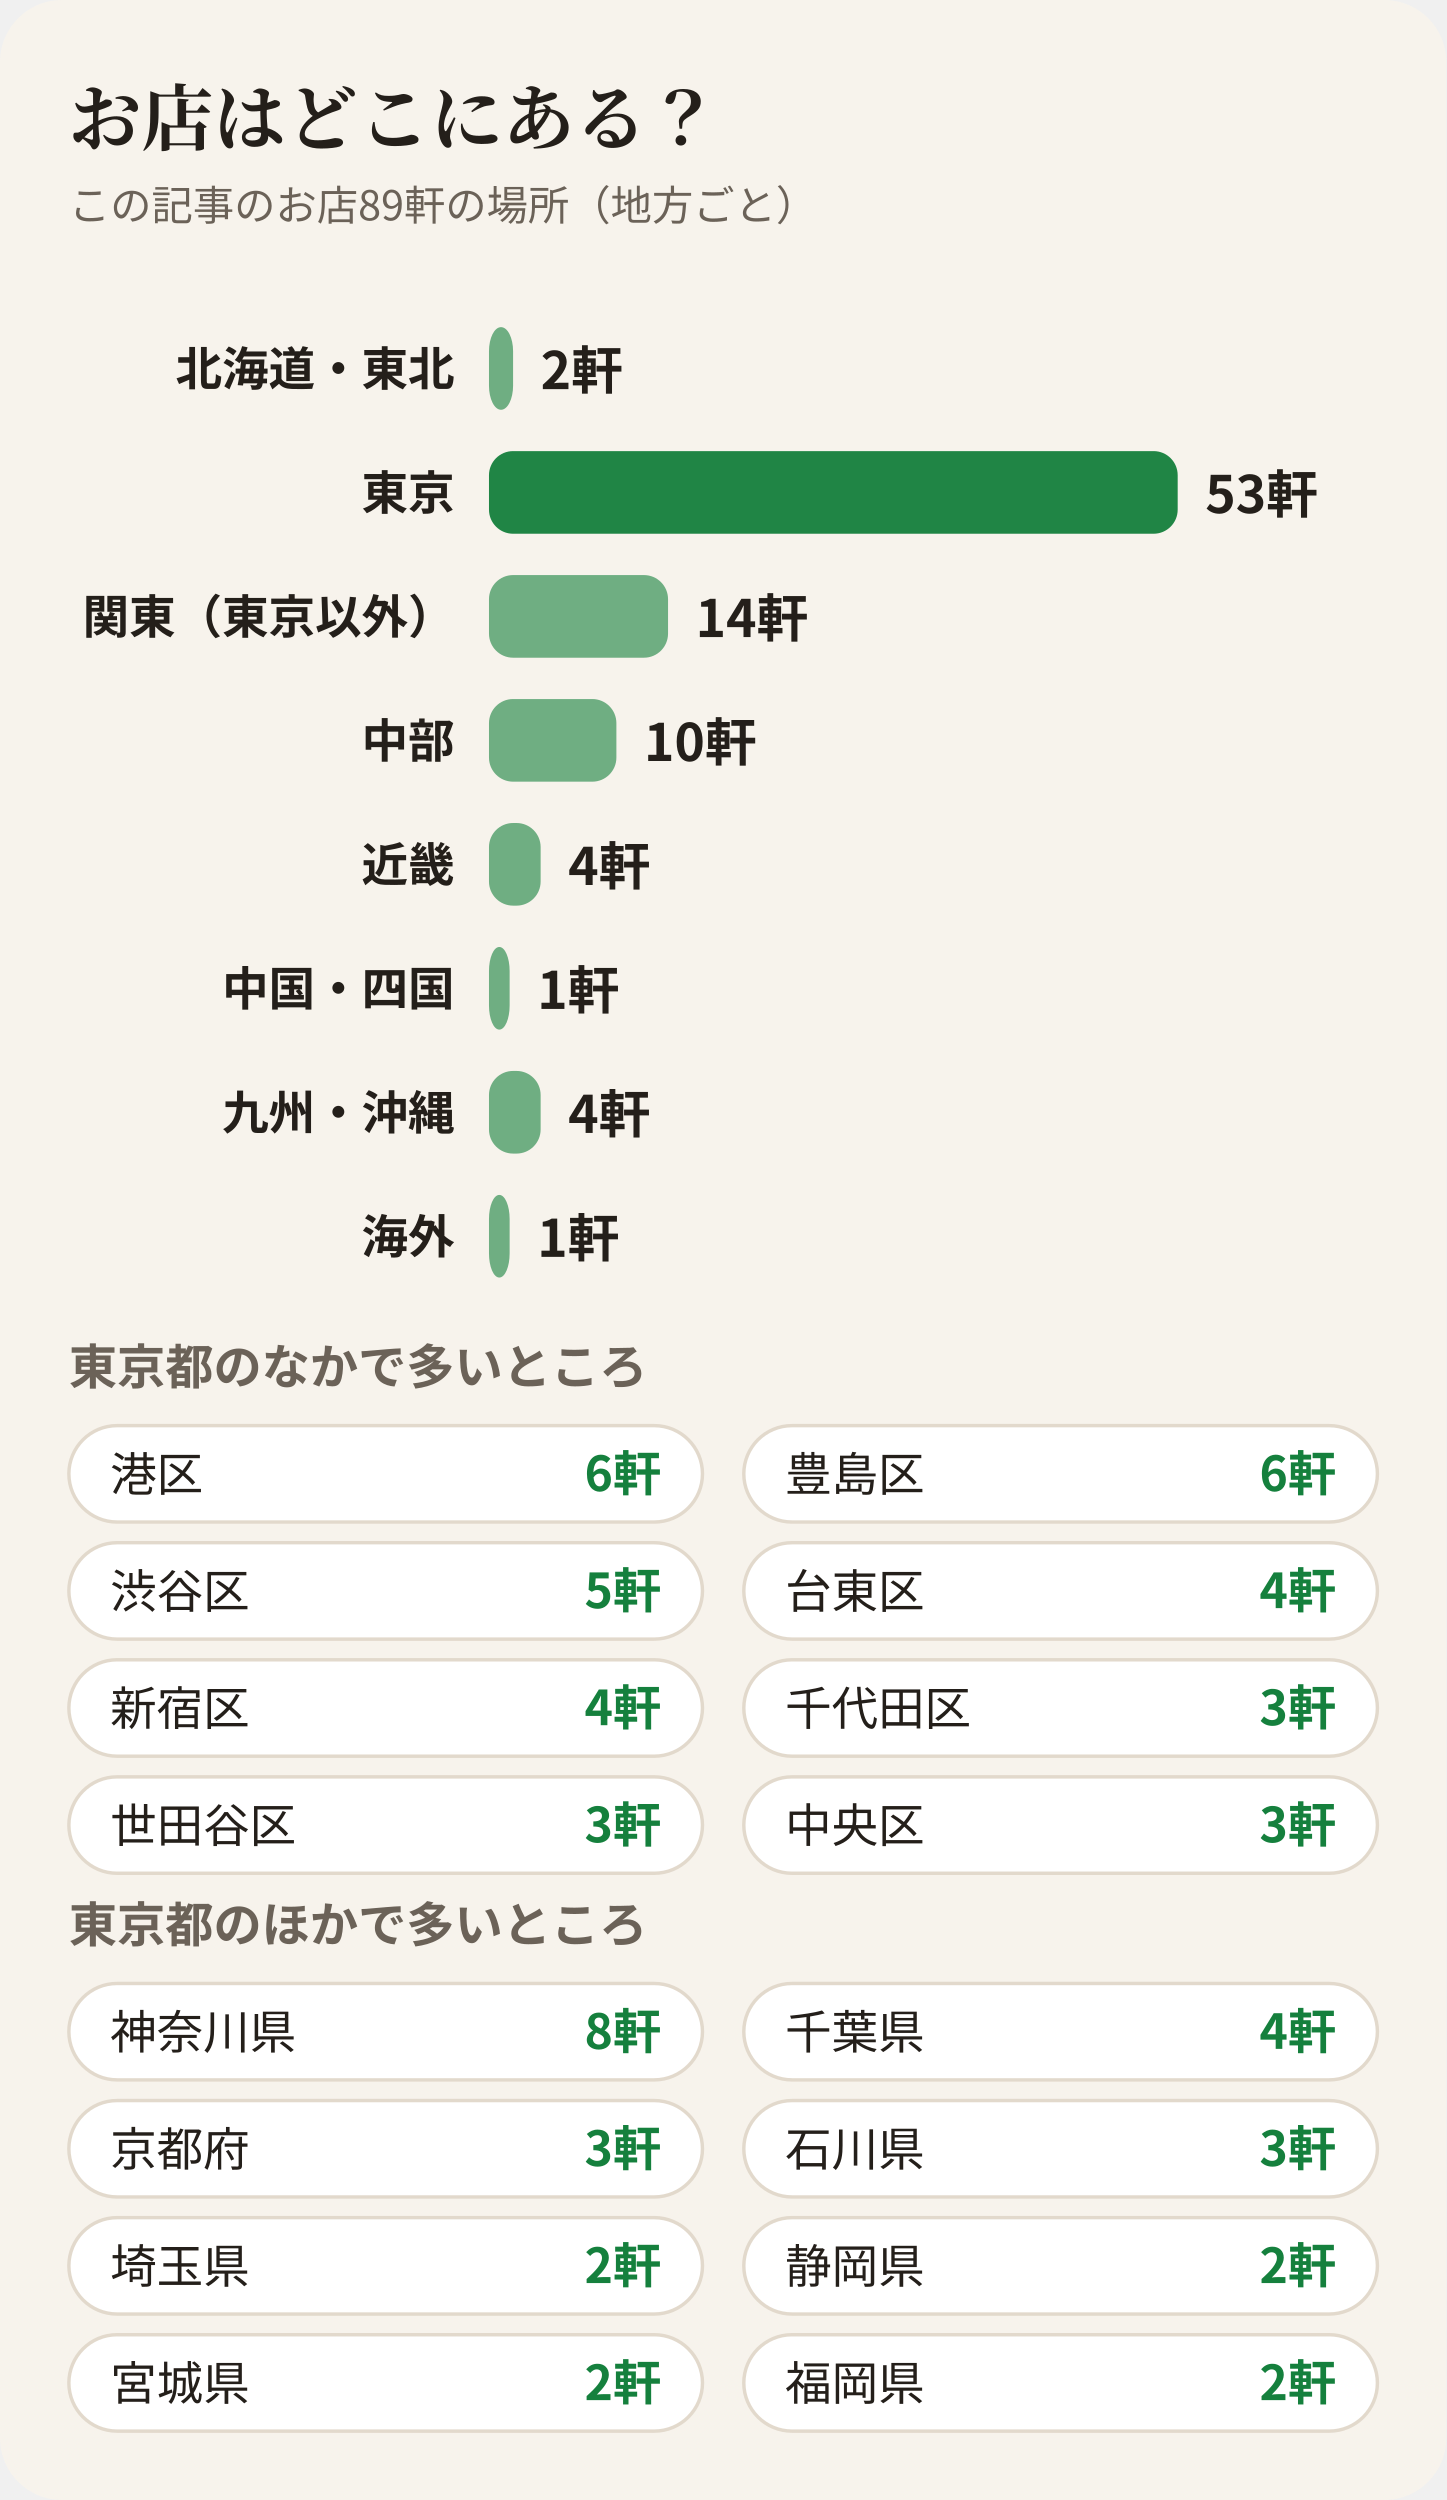
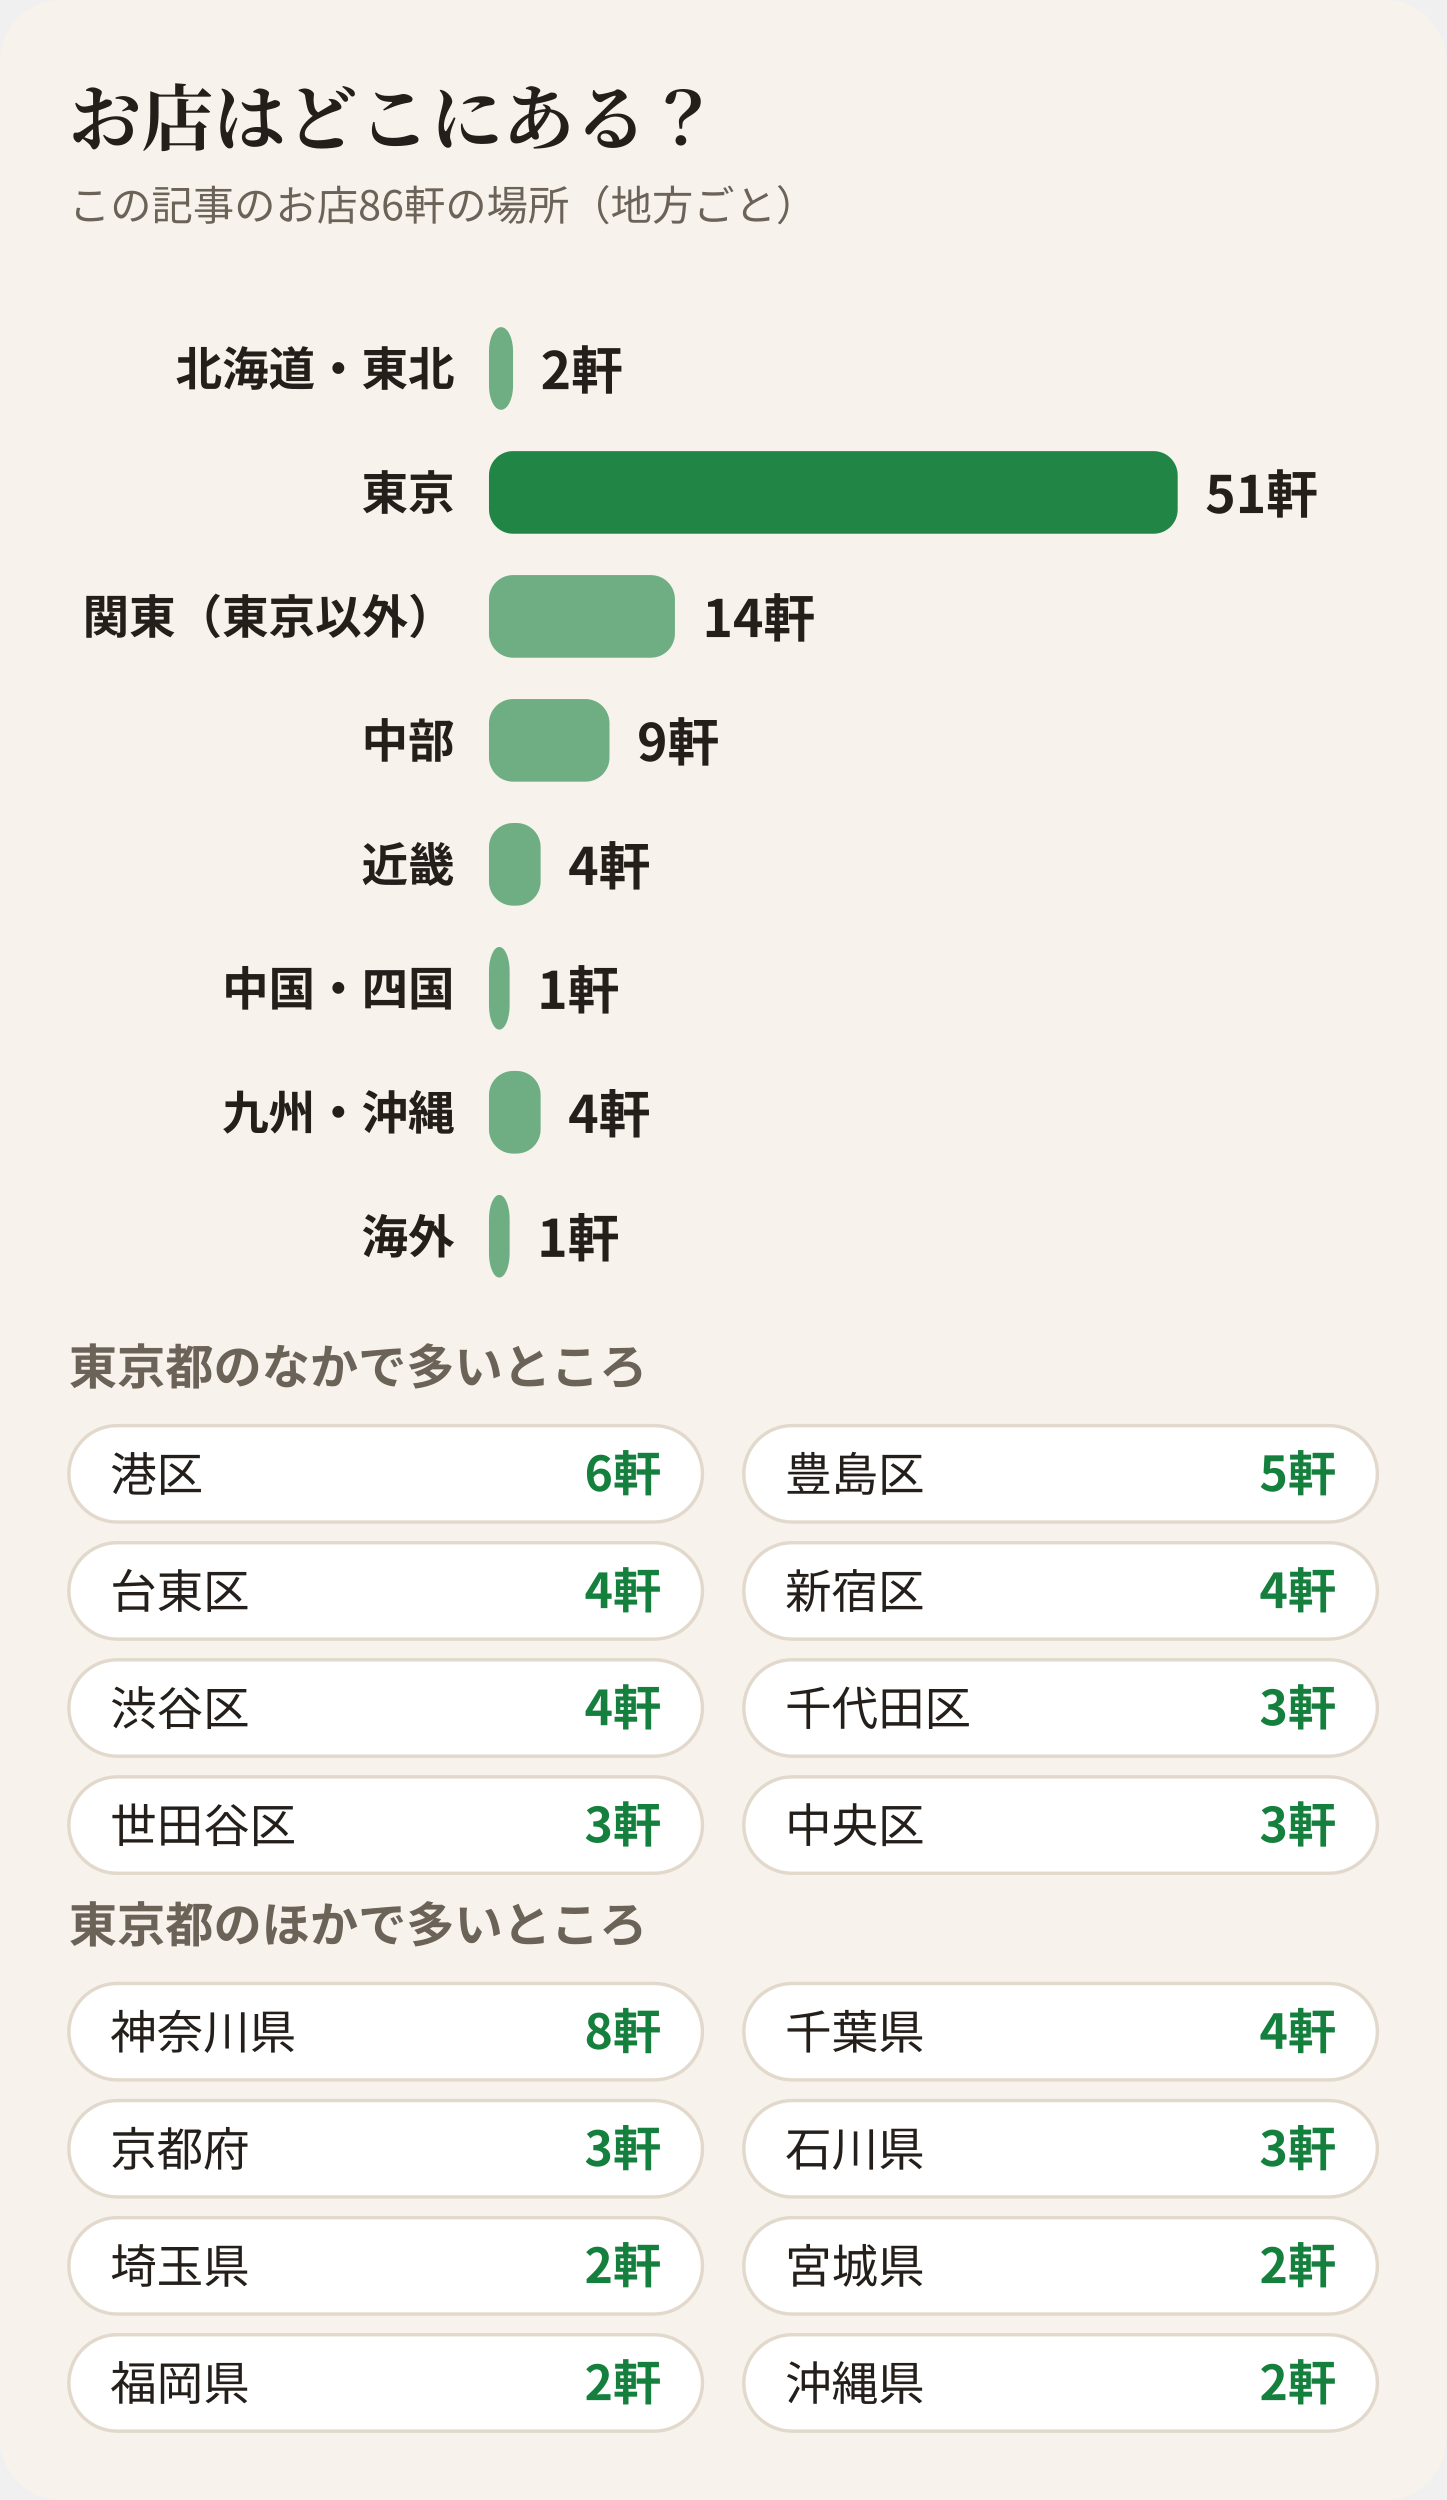
<svg xmlns="http://www.w3.org/2000/svg" viewBox="0 0 420 726" width="420" height="726" font-family="'Hiragino Sans','Noto Sans CJK JP','Noto Sans JP',sans-serif">
  <rect width="420" height="726" rx="18" fill="#F7F3EC" />
  <text x="20" y="42" font-size="21" font-weight="800" fill="#241F1A" font-family="'Hiragino Mincho ProN','Noto Serif CJK JP','Noto Serif JP',serif">お店はどこにある？</text>
-   <text x="20" y="64" font-size="12" fill="#6B6258">この記事のお店89軒の場所（地方ごと）</text>
+   <text x="20" y="64" font-size="12" fill="#6B6258">この記事のお店86軒の場所（地方ごと）</text>
  <text x="132" y="112" font-size="13.5" font-weight="700" text-anchor="end" fill="#241F1A">北海道・東北</text>
  <rect x="142" y="95" width="7" height="24" rx="7" fill="#15803d" fill-opacity="0.6" />
  <text x="157" y="113" font-size="15" font-weight="800" fill="#241F1A">2軒</text>
  <text x="132" y="148" font-size="13.5" font-weight="700" text-anchor="end" fill="#241F1A">東京</text>
  <rect x="142" y="131" width="200" height="24" rx="7" fill="#15803d" fill-opacity="0.95" />
-   <text x="350" y="149" font-size="15" font-weight="800" fill="#241F1A">53軒</text>
+   <text x="350" y="149" font-size="15" font-weight="800" fill="#241F1A">51軒</text>
  <text x="132" y="184" font-size="13.5" font-weight="700" text-anchor="end" fill="#241F1A">関東（東京以外）</text>
-   <rect x="142" y="167" width="52" height="24" rx="7" fill="#15803d" fill-opacity="0.6" />
-   <text x="202" y="185" font-size="15" font-weight="800" fill="#241F1A">14軒</text>
+   <rect x="142" y="167" width="54" height="24" rx="7" fill="#15803d" fill-opacity="0.6" />
+   <text x="204" y="185" font-size="15" font-weight="800" fill="#241F1A">14軒</text>
  <text x="132" y="220" font-size="13.5" font-weight="700" text-anchor="end" fill="#241F1A">中部</text>
-   <rect x="142" y="203" width="37" height="24" rx="7" fill="#15803d" fill-opacity="0.6" />
-   <text x="187" y="221" font-size="15" font-weight="800" fill="#241F1A">10軒</text>
+   <rect x="142" y="203" width="35" height="24" rx="7" fill="#15803d" fill-opacity="0.6" />
+   <text x="185" y="221" font-size="15" font-weight="800" fill="#241F1A">9軒</text>
  <text x="132" y="256" font-size="13.5" font-weight="700" text-anchor="end" fill="#241F1A">近畿</text>
  <rect x="142" y="239" width="15" height="24" rx="7" fill="#15803d" fill-opacity="0.6" />
  <text x="165" y="257" font-size="15" font-weight="800" fill="#241F1A">4軒</text>
  <text x="132" y="292" font-size="13.5" font-weight="700" text-anchor="end" fill="#241F1A">中国・四国</text>
  <rect x="142" y="275" width="6" height="24" rx="7" fill="#15803d" fill-opacity="0.6" />
  <text x="156" y="293" font-size="15" font-weight="800" fill="#241F1A">1軒</text>
  <text x="132" y="328" font-size="13.5" font-weight="700" text-anchor="end" fill="#241F1A">九州・沖縄</text>
  <rect x="142" y="311" width="15" height="24" rx="7" fill="#15803d" fill-opacity="0.6" />
  <text x="165" y="329" font-size="15" font-weight="800" fill="#241F1A">4軒</text>
  <text x="132" y="364" font-size="13.5" font-weight="700" text-anchor="end" fill="#241F1A">海外</text>
  <rect x="142" y="347" width="6" height="24" rx="7" fill="#15803d" fill-opacity="0.6" />
  <text x="156" y="365" font-size="15" font-weight="800" fill="#241F1A">1軒</text>
  <text x="20" y="402" font-size="14" font-weight="700" fill="#6B6258">東京都のなかで多いところ</text>
  <rect x="20" y="414" width="184" height="28" rx="14" fill="#fff" stroke="#E2D9CC" />
  <text x="32" y="433" font-size="13.5" fill="#241F1A">港区</text>
  <text x="192" y="433" font-size="14" font-weight="800" text-anchor="end" fill="#15803d">6軒</text>
  <rect x="216" y="414" width="184" height="28" rx="14" fill="#fff" stroke="#E2D9CC" />
  <text x="228" y="433" font-size="13.5" fill="#241F1A">豊島区</text>
-   <text x="388" y="433" font-size="14" font-weight="800" text-anchor="end" fill="#15803d">6軒</text>
+   <text x="388" y="433" font-size="14" font-weight="800" text-anchor="end" fill="#15803d">5軒</text>
  <rect x="20" y="448" width="184" height="28" rx="14" fill="#fff" stroke="#E2D9CC" />
-   <text x="32" y="467" font-size="13.5" fill="#241F1A">渋谷区</text>
-   <text x="192" y="467" font-size="14" font-weight="800" text-anchor="end" fill="#15803d">5軒</text>
+   <text x="32" y="467" font-size="13.5" fill="#241F1A">台東区</text>
+   <text x="192" y="467" font-size="14" font-weight="800" text-anchor="end" fill="#15803d">4軒</text>
  <rect x="216" y="448" width="184" height="28" rx="14" fill="#fff" stroke="#E2D9CC" />
-   <text x="228" y="467" font-size="13.5" fill="#241F1A">台東区</text>
+   <text x="228" y="467" font-size="13.5" fill="#241F1A">新宿区</text>
  <text x="388" y="467" font-size="14" font-weight="800" text-anchor="end" fill="#15803d">4軒</text>
  <rect x="20" y="482" width="184" height="28" rx="14" fill="#fff" stroke="#E2D9CC" />
-   <text x="32" y="501" font-size="13.5" fill="#241F1A">新宿区</text>
+   <text x="32" y="501" font-size="13.5" fill="#241F1A">渋谷区</text>
  <text x="192" y="501" font-size="14" font-weight="800" text-anchor="end" fill="#15803d">4軒</text>
  <rect x="216" y="482" width="184" height="28" rx="14" fill="#fff" stroke="#E2D9CC" />
  <text x="228" y="501" font-size="13.5" fill="#241F1A">千代田区</text>
  <text x="388" y="501" font-size="14" font-weight="800" text-anchor="end" fill="#15803d">3軒</text>
  <rect x="20" y="516" width="184" height="28" rx="14" fill="#fff" stroke="#E2D9CC" />
  <text x="32" y="535" font-size="13.5" fill="#241F1A">世田谷区</text>
  <text x="192" y="535" font-size="14" font-weight="800" text-anchor="end" fill="#15803d">3軒</text>
  <rect x="216" y="516" width="184" height="28" rx="14" fill="#fff" stroke="#E2D9CC" />
  <text x="228" y="535" font-size="13.5" fill="#241F1A">中央区</text>
  <text x="388" y="535" font-size="14" font-weight="800" text-anchor="end" fill="#15803d">3軒</text>
  <text x="20" y="564" font-size="14" font-weight="700" fill="#6B6258">東京都のほかで多いところ</text>
  <rect x="20" y="576" width="184" height="28" rx="14" fill="#fff" stroke="#E2D9CC" />
  <text x="32" y="595" font-size="13.5" fill="#241F1A">神奈川県</text>
  <text x="192" y="595" font-size="14" font-weight="800" text-anchor="end" fill="#15803d">8軒</text>
  <rect x="216" y="576" width="184" height="28" rx="14" fill="#fff" stroke="#E2D9CC" />
  <text x="228" y="595" font-size="13.5" fill="#241F1A">千葉県</text>
  <text x="388" y="595" font-size="14" font-weight="800" text-anchor="end" fill="#15803d">4軒</text>
  <rect x="20" y="610" width="184" height="28" rx="14" fill="#fff" stroke="#E2D9CC" />
  <text x="32" y="629" font-size="13.5" fill="#241F1A">京都府</text>
  <text x="192" y="629" font-size="14" font-weight="800" text-anchor="end" fill="#15803d">3軒</text>
  <rect x="216" y="610" width="184" height="28" rx="14" fill="#fff" stroke="#E2D9CC" />
  <text x="228" y="629" font-size="13.5" fill="#241F1A">石川県</text>
  <text x="388" y="629" font-size="14" font-weight="800" text-anchor="end" fill="#15803d">3軒</text>
  <rect x="20" y="644" width="184" height="28" rx="14" fill="#fff" stroke="#E2D9CC" />
  <text x="32" y="663" font-size="13.5" fill="#241F1A">埼玉県</text>
  <text x="192" y="663" font-size="14" font-weight="800" text-anchor="end" fill="#15803d">2軒</text>
  <rect x="216" y="644" width="184" height="28" rx="14" fill="#fff" stroke="#E2D9CC" />
-   <text x="228" y="663" font-size="13.5" fill="#241F1A">静岡県</text>
+   <text x="228" y="663" font-size="13.5" fill="#241F1A">宮城県</text>
  <text x="388" y="663" font-size="14" font-weight="800" text-anchor="end" fill="#15803d">2軒</text>
  <rect x="20" y="678" width="184" height="28" rx="14" fill="#fff" stroke="#E2D9CC" />
-   <text x="32" y="697" font-size="13.5" fill="#241F1A">宮城県</text>
+   <text x="32" y="697" font-size="13.5" fill="#241F1A">福岡県</text>
  <text x="192" y="697" font-size="14" font-weight="800" text-anchor="end" fill="#15803d">2軒</text>
  <rect x="216" y="678" width="184" height="28" rx="14" fill="#fff" stroke="#E2D9CC" />
-   <text x="228" y="697" font-size="13.5" fill="#241F1A">福岡県</text>
+   <text x="228" y="697" font-size="13.5" fill="#241F1A">沖縄県</text>
  <text x="388" y="697" font-size="14" font-weight="800" text-anchor="end" fill="#15803d">2軒</text>
</svg>
